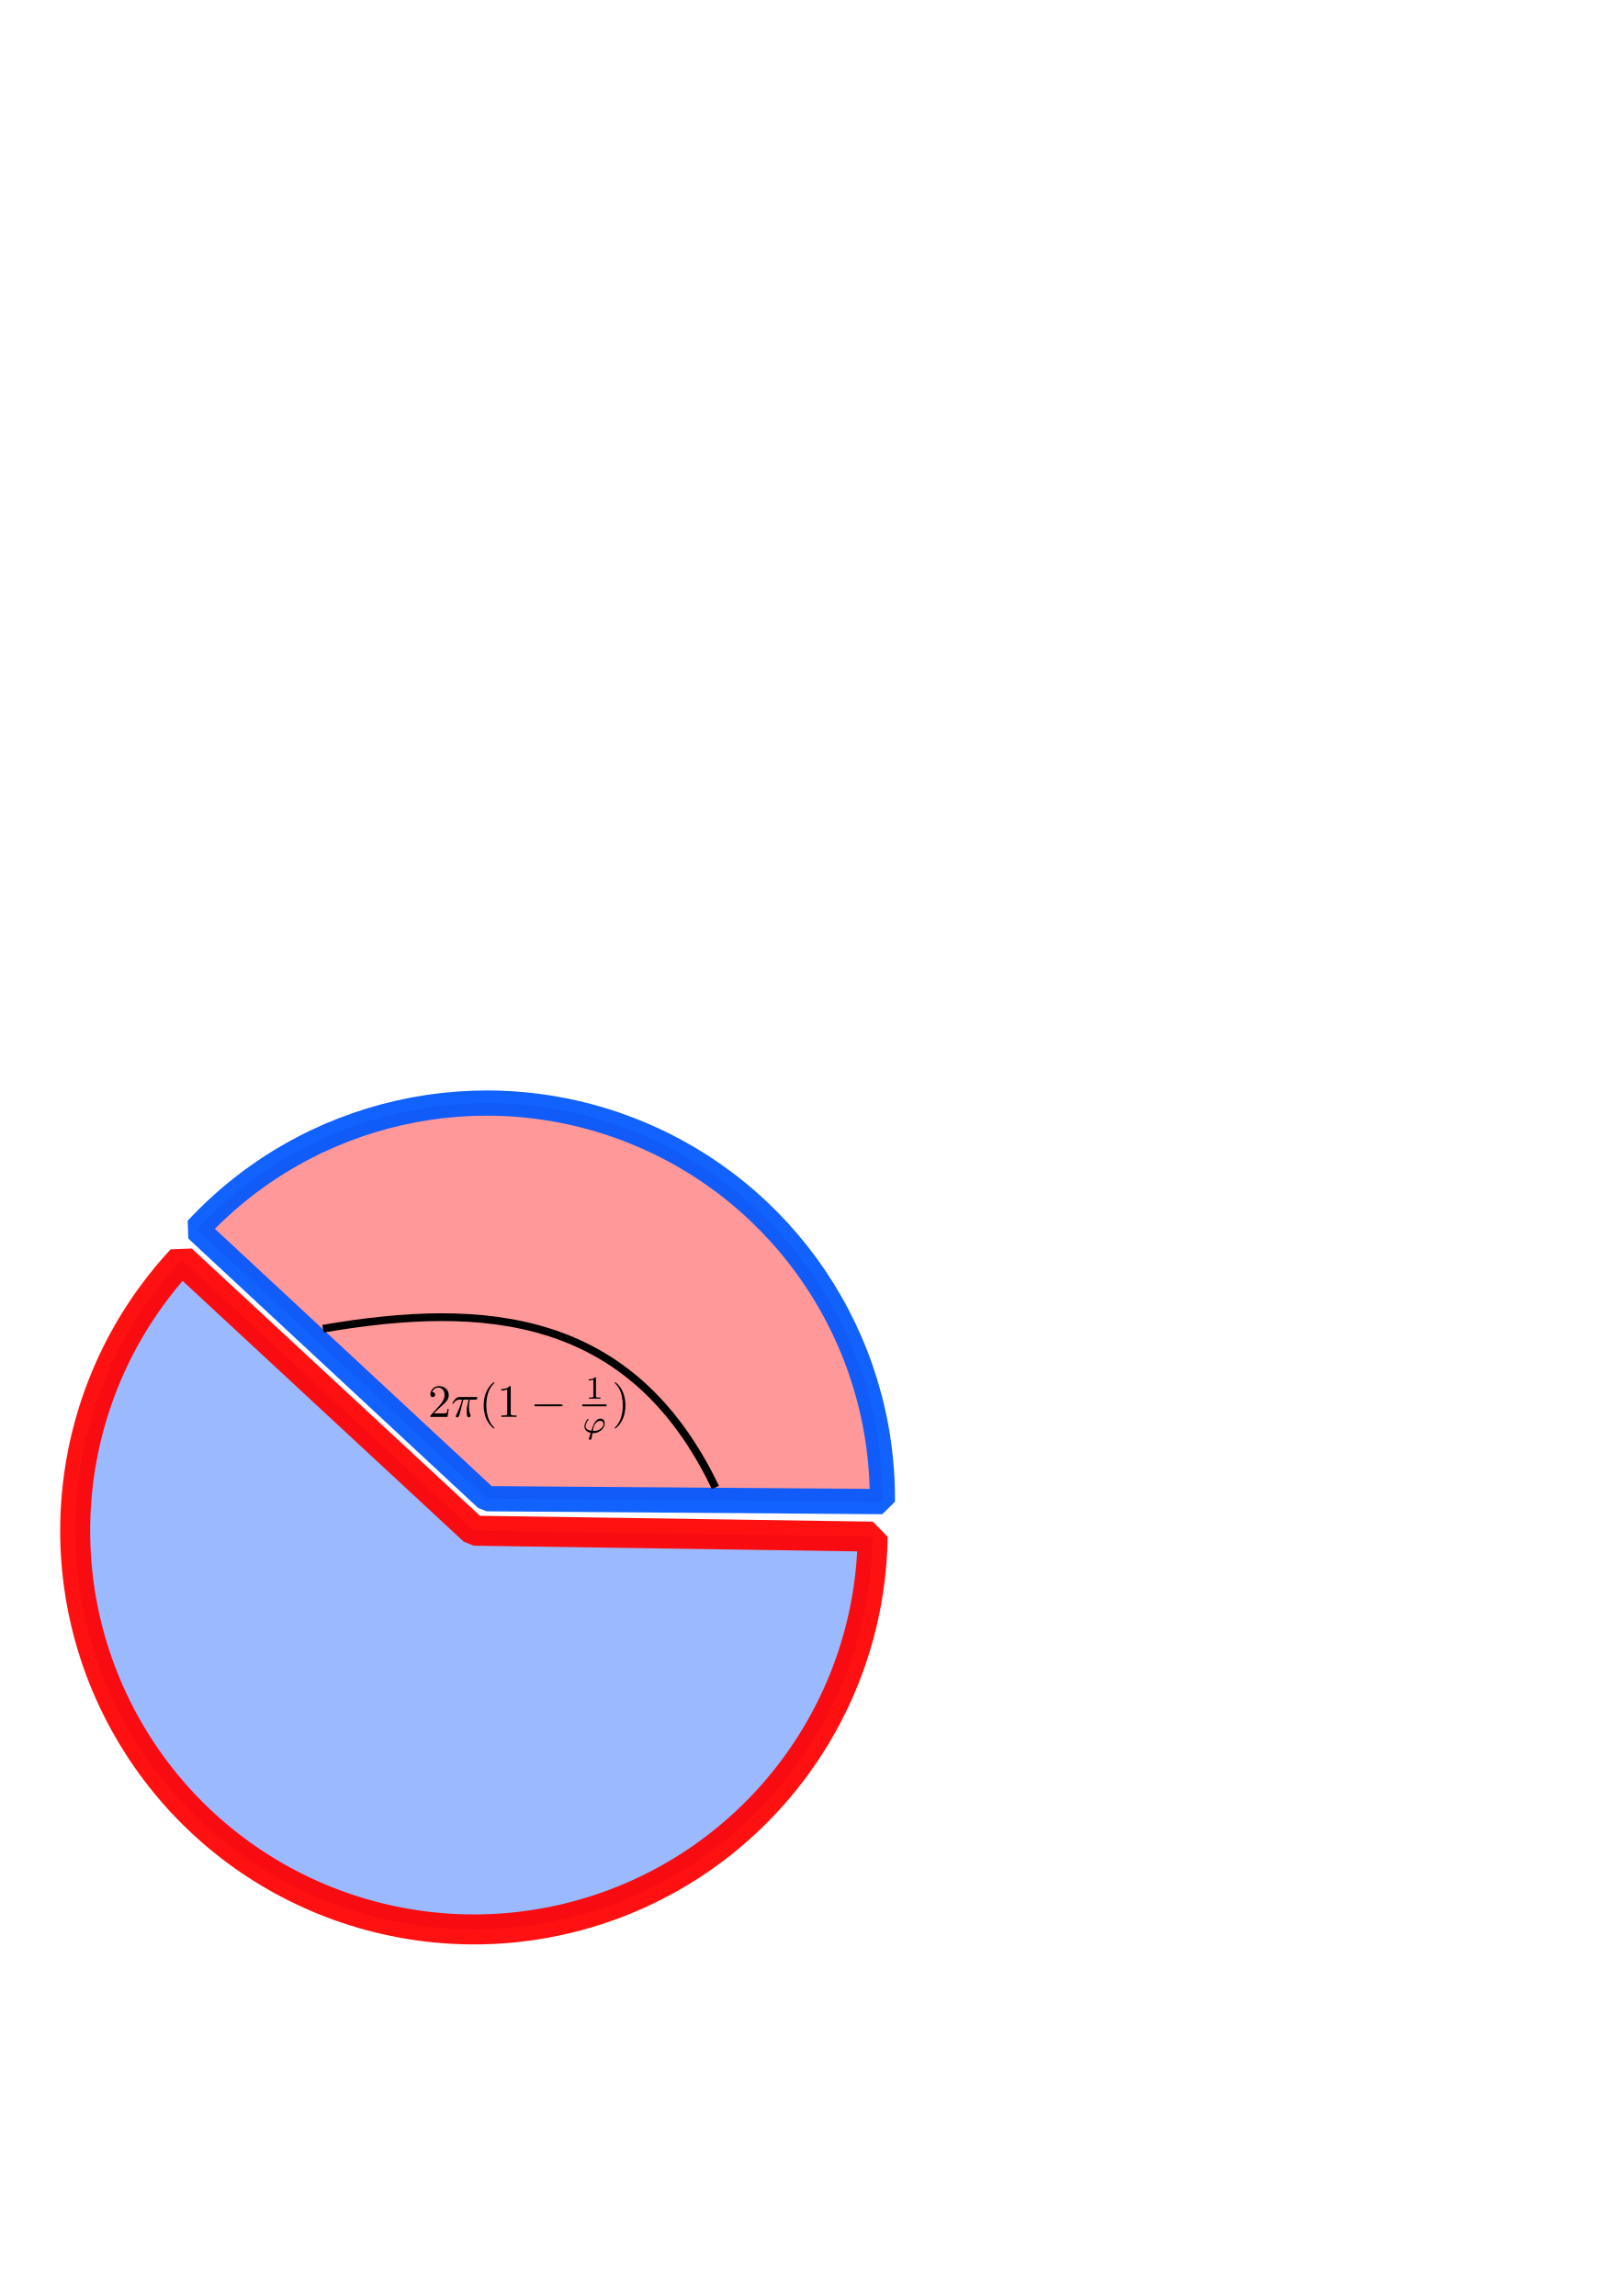
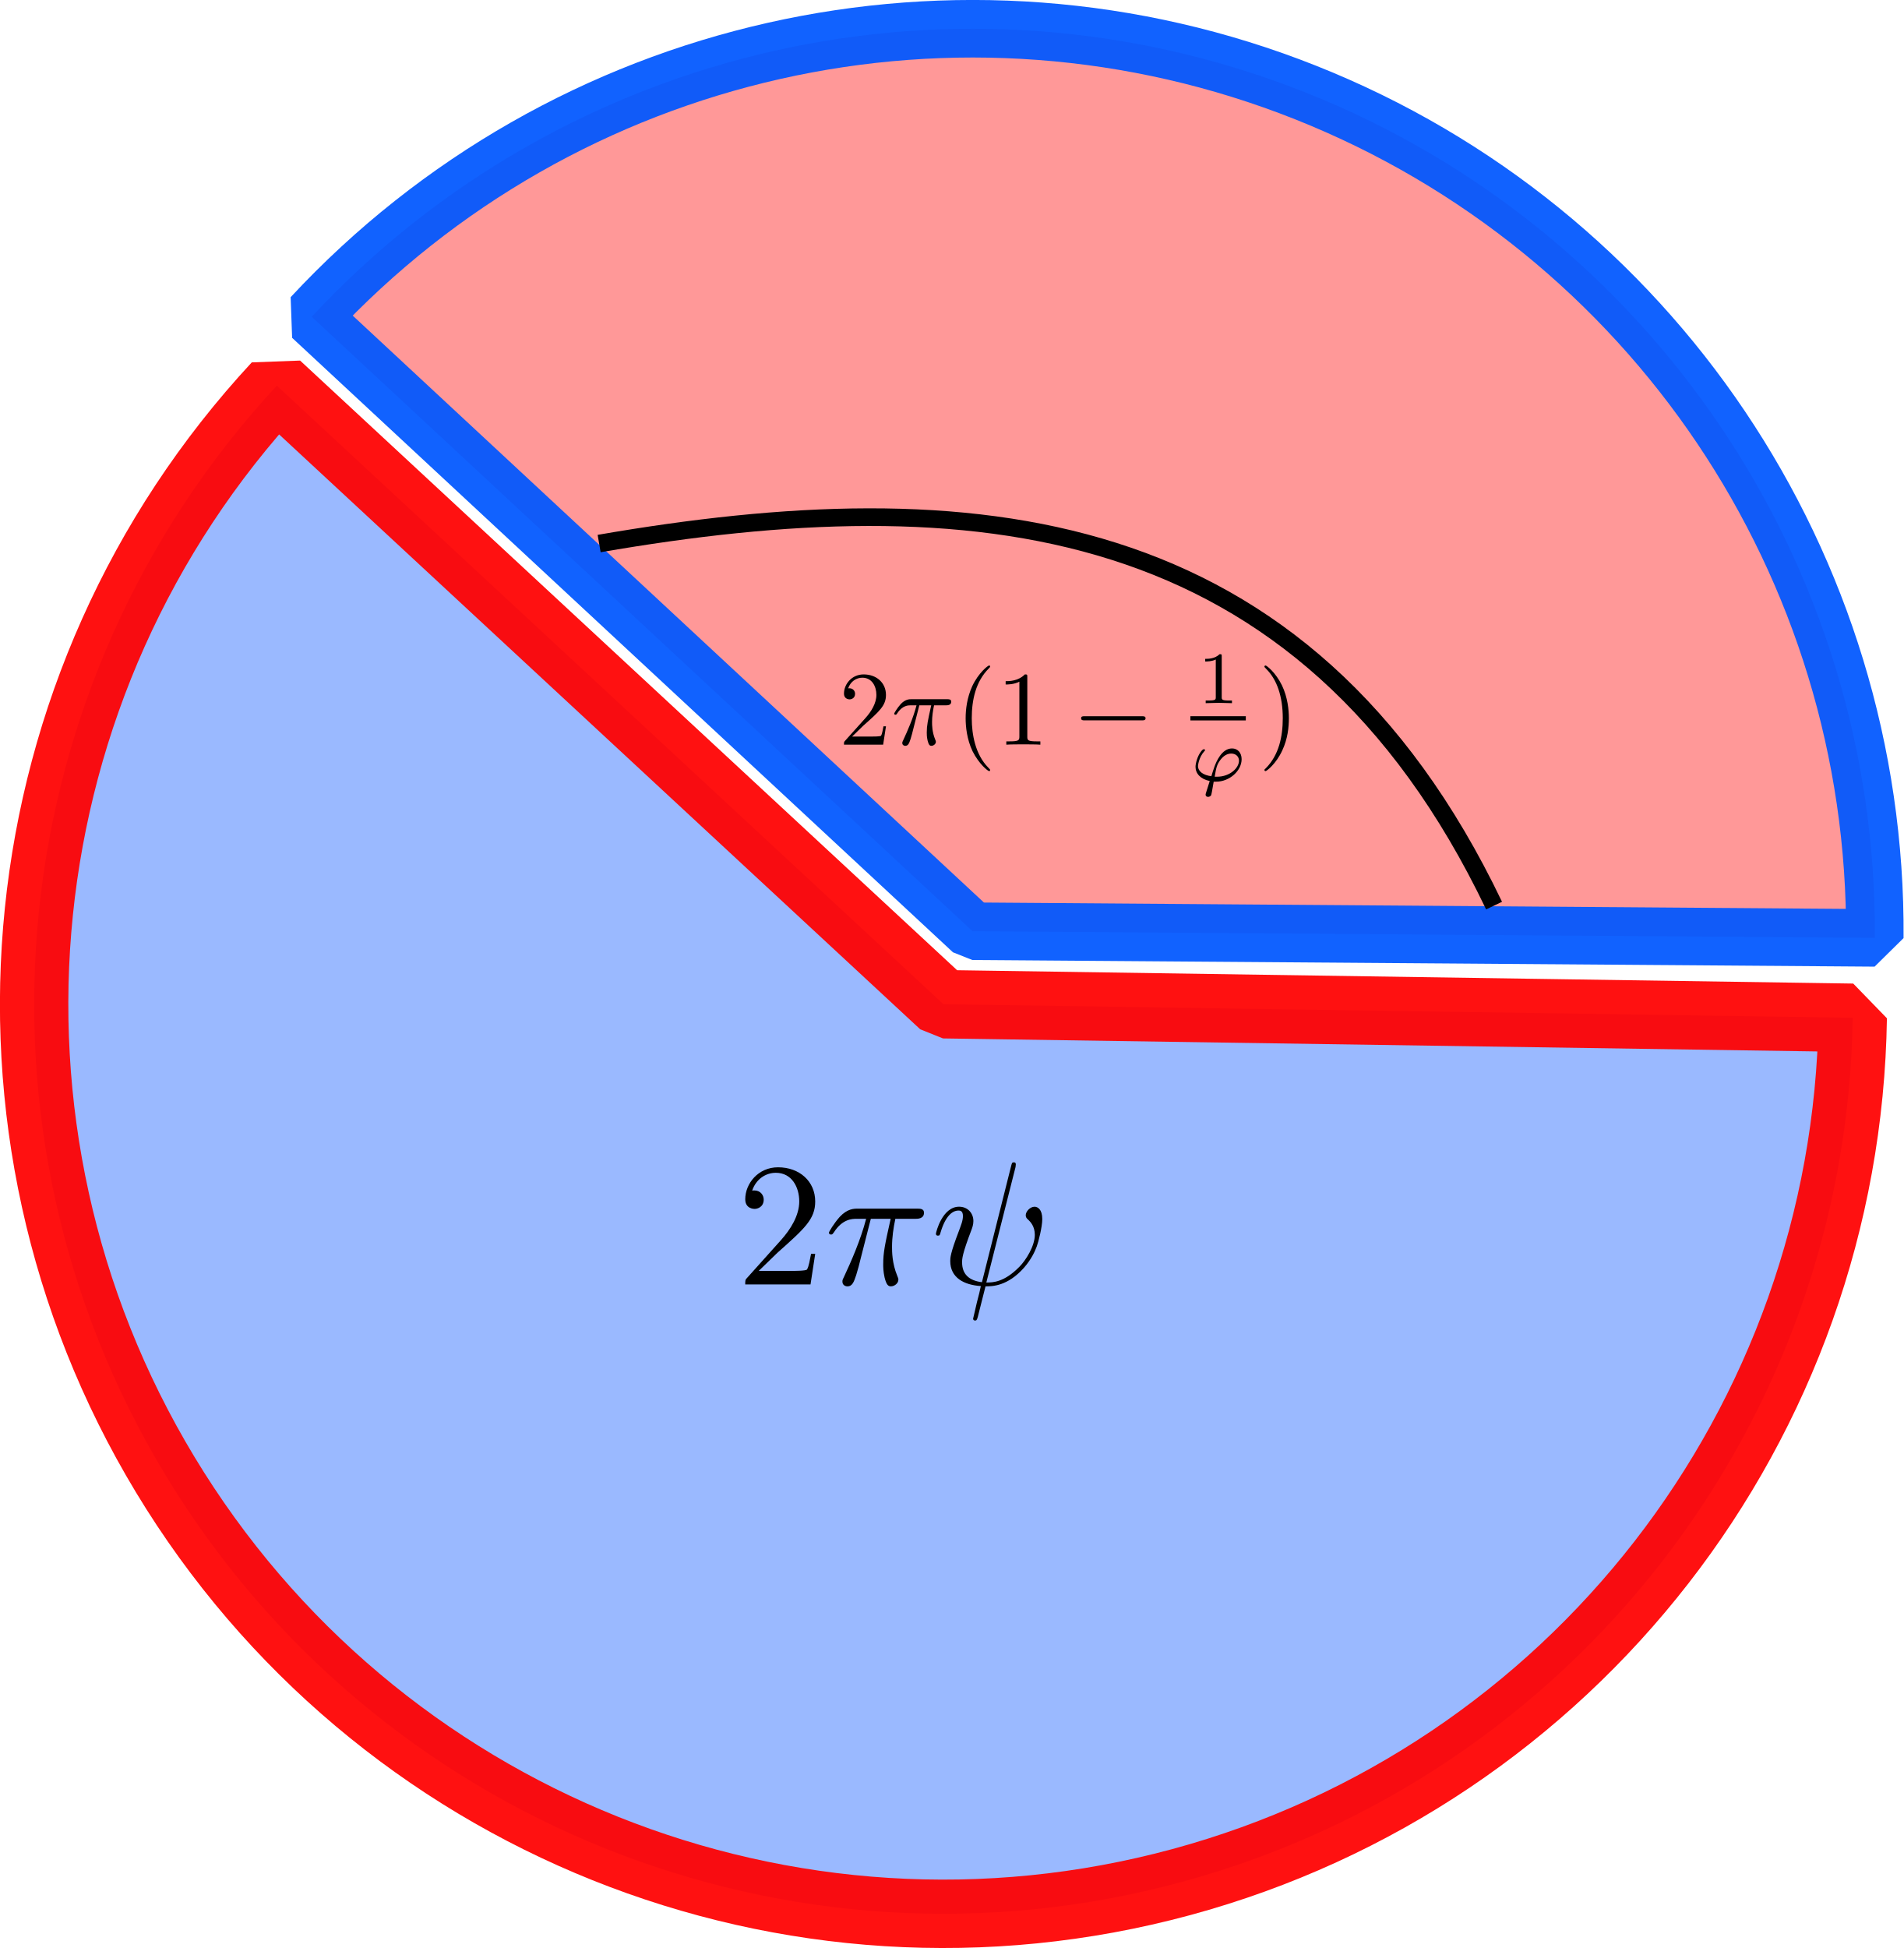
- <svg xmlns="http://www.w3.org/2000/svg" xmlns:xlink="http://www.w3.org/1999/xlink" width="210mm" height="297mm" viewBox="0 0 210 297" version="1.1" id="svg21980">
+ <svg xmlns="http://www.w3.org/2000/svg" xmlns:xlink="http://www.w3.org/1999/xlink" width="107.963mm" height="110.461mm" viewBox="0 0 107.963 110.461" version="1.1" id="svg21980">
  <defs id="defs21974">
    <g id="g6344">
      <symbol overflow="visible" id="symbol8084">
-         <path style="stroke:none;" d="" id="path8052" />
+         <path style="stroke:none" d="" id="path8052" />
      </symbol>
      <symbol overflow="visible" id="symbol5931">
-         <path style="stroke:none;" d="M 1.266 -0.766 L 2.328 -1.797 C 3.875 -3.172 4.469 -3.703 4.469 -4.703 C 4.469 -5.844 3.578 -6.641 2.359 -6.641 C 1.234 -6.641 0.5 -5.719 0.5 -4.828 C 0.5 -4.281 1 -4.281 1.031 -4.281 C 1.203 -4.281 1.547 -4.391 1.547 -4.812 C 1.547 -5.062 1.359 -5.328 1.016 -5.328 C 0.938 -5.328 0.922 -5.328 0.891 -5.312 C 1.109 -5.969 1.656 -6.328 2.234 -6.328 C 3.141 -6.328 3.562 -5.516 3.562 -4.703 C 3.562 -3.906 3.078 -3.125 2.516 -2.5 L 0.609 -0.375 C 0.5 -0.266 0.5 -0.234 0.5 0 L 4.203 0 L 4.469 -1.734 L 4.234 -1.734 C 4.172 -1.438 4.109 -1 4 -0.844 C 3.938 -0.766 3.281 -0.766 3.062 -0.766 Z M 1.266 -0.766 " id="path5648" />
+         <path style="stroke:none" d="m 1.266,-0.766 1.062,-1.031 c 1.547,-1.375 2.141,-1.906 2.141,-2.906 0,-1.141 -0.891,-1.938 -2.109,-1.938 -1.125,0 -1.859,0.922 -1.859,1.812 0,0.547 0.5,0.547 0.531,0.547 0.172,0 0.516,-0.109 0.516,-0.531 0,-0.25 -0.188,-0.516 -0.531,-0.516 -0.078,0 -0.094,0 -0.125,0.016 0.219,-0.656 0.766,-1.016 1.344,-1.016 0.906,0 1.328,0.812 1.328,1.625 C 3.562,-3.906 3.078,-3.125 2.516,-2.5 l -1.906,2.125 C 0.5,-0.266 0.5,-0.234 0.5,0 H 4.203 L 4.469,-1.734 H 4.234 C 4.172,-1.438 4.109,-1 4,-0.844 3.938,-0.766 3.281,-0.766 3.062,-0.766 Z m 0,0" id="path5648" />
      </symbol>
      <symbol overflow="visible" id="symbol7786">
-         <path style="stroke:none;" d="M 3.297 2.391 C 3.297 2.359 3.297 2.344 3.125 2.172 C 1.891 0.922 1.562 -0.969 1.562 -2.5 C 1.562 -4.234 1.938 -5.969 3.172 -7.203 C 3.297 -7.328 3.297 -7.344 3.297 -7.375 C 3.297 -7.453 3.266 -7.484 3.203 -7.484 C 3.094 -7.484 2.203 -6.797 1.609 -5.531 C 1.109 -4.438 0.984 -3.328 0.984 -2.5 C 0.984 -1.719 1.094 -0.516 1.641 0.625 C 2.25 1.844 3.094 2.5 3.203 2.5 C 3.266 2.5 3.297 2.469 3.297 2.391 Z M 3.297 2.391 " id="path2266" />
+         <path style="stroke:none" d="m 3.297,2.391 c 0,-0.031 0,-0.047 -0.172,-0.219 C 1.891,0.922 1.562,-0.969 1.562,-2.5 c 0,-1.734 0.375,-3.469 1.609,-4.703 0.125,-0.125 0.125,-0.141 0.125,-0.172 0,-0.078 -0.031,-0.109 -0.094,-0.109 -0.109,0 -1,0.688 -1.594,1.953 -0.5,1.094 -0.625,2.203 -0.625,3.031 0,0.781 0.109,1.984 0.656,3.125 C 2.25,1.844 3.094,2.5 3.203,2.5 c 0.062,0 0.094,-0.031 0.094,-0.109 z m 0,0" id="path2266" />
      </symbol>
      <symbol overflow="visible" id="symbol6897">
-         <path style="stroke:none;" d="M 2.938 -6.375 C 2.938 -6.625 2.938 -6.641 2.703 -6.641 C 2.078 -6 1.203 -6 0.891 -6 L 0.891 -5.688 C 1.094 -5.688 1.672 -5.688 2.188 -5.953 L 2.188 -0.781 C 2.188 -0.422 2.156 -0.312 1.266 -0.312 L 0.953 -0.312 L 0.953 0 C 1.297 -0.031 2.156 -0.031 2.562 -0.031 C 2.953 -0.031 3.828 -0.031 4.172 0 L 4.172 -0.312 L 3.859 -0.312 C 2.953 -0.312 2.938 -0.422 2.938 -0.781 Z M 2.938 -6.375 " id="path7783" />
+         <path style="stroke:none" d="m 2.938,-6.375 c 0,-0.25 0,-0.266 -0.234,-0.266 C 2.078,-6 1.203,-6 0.891,-6 v 0.312 c 0.203,0 0.781,0 1.297,-0.266 v 5.172 c 0,0.359 -0.031,0.469 -0.922,0.469 h -0.312 V 0 c 0.344,-0.031 1.203,-0.031 1.609,-0.031 0.391,0 1.266,0 1.609,0.031 v -0.312 h -0.312 c -0.906,0 -0.922,-0.109 -0.922,-0.469 z m 0,0" id="path7783" />
      </symbol>
      <symbol overflow="visible" id="symbol9841">
-         <path style="stroke:none;" d="M 2.875 -2.5 C 2.875 -3.266 2.766 -4.469 2.219 -5.609 C 1.625 -6.828 0.766 -7.484 0.672 -7.484 C 0.609 -7.484 0.562 -7.438 0.562 -7.375 C 0.562 -7.344 0.562 -7.328 0.75 -7.141 C 1.734 -6.156 2.297 -4.578 2.297 -2.5 C 2.297 -0.781 1.938 0.969 0.703 2.219 C 0.562 2.344 0.562 2.359 0.562 2.391 C 0.562 2.453 0.609 2.5 0.672 2.5 C 0.766 2.5 1.672 1.812 2.25 0.547 C 2.766 -0.547 2.875 -1.656 2.875 -2.5 Z M 2.875 -2.5 " id="path5122" />
+         <path style="stroke:none" d="m 2.875,-2.5 c 0,-0.766 -0.109,-1.969 -0.656,-3.109 -0.594,-1.219 -1.453,-1.875 -1.547,-1.875 -0.062,0 -0.109,0.047 -0.109,0.109 0,0.031 0,0.047 0.188,0.234 0.984,0.984 1.547,2.562 1.547,4.641 0,1.719 -0.359,3.469 -1.594,4.719 C 0.562,2.344 0.562,2.359 0.562,2.391 0.562,2.453 0.609,2.5 0.672,2.5 0.766,2.5 1.672,1.812 2.25,0.547 2.766,-0.547 2.875,-1.656 2.875,-2.5 Z m 0,0" id="path5122" />
      </symbol>
      <symbol overflow="visible" id="symbol9189">
-         <path style="stroke:none;" d="" id="path1552" />
+         <path style="stroke:none" d="" id="path1552" />
      </symbol>
      <symbol overflow="visible" id="symbol1195">
-         <path style="stroke:none;" d="M 2.641 -3.719 L 3.766 -3.719 C 3.438 -2.25 3.344 -1.812 3.344 -1.141 C 3.344 -1 3.344 -0.734 3.422 -0.391 C 3.531 0.047 3.641 0.109 3.781 0.109 C 3.984 0.109 4.203 -0.062 4.203 -0.266 C 4.203 -0.328 4.203 -0.344 4.141 -0.484 C 3.844 -1.203 3.844 -1.859 3.844 -2.141 C 3.844 -2.656 3.922 -3.203 4.031 -3.719 L 5.156 -3.719 C 5.297 -3.719 5.656 -3.719 5.656 -4.062 C 5.656 -4.297 5.438 -4.297 5.25 -4.297 L 1.906 -4.297 C 1.688 -4.297 1.312 -4.297 0.875 -3.828 C 0.531 -3.438 0.266 -2.984 0.266 -2.938 C 0.266 -2.922 0.266 -2.828 0.391 -2.828 C 0.469 -2.828 0.484 -2.875 0.547 -2.953 C 1.031 -3.719 1.609 -3.719 1.812 -3.719 L 2.375 -3.719 C 2.062 -2.516 1.531 -1.312 1.109 -0.406 C 1.031 -0.25 1.031 -0.234 1.031 -0.156 C 1.031 0.031 1.188 0.109 1.312 0.109 C 1.609 0.109 1.688 -0.172 1.812 -0.531 C 1.953 -1 1.953 -1.016 2.078 -1.516 Z M 2.641 -3.719 " id="path9177" />
+         <path style="stroke:none" d="m 2.641,-3.719 h 1.125 C 3.438,-2.25 3.344,-1.812 3.344,-1.141 c 0,0.141 0,0.406 0.078,0.75 0.109,0.438 0.219,0.5 0.359,0.5 0.203,0 0.422,-0.172 0.422,-0.375 0,-0.062 0,-0.078 -0.062,-0.219 -0.297,-0.719 -0.297,-1.375 -0.297,-1.656 0,-0.516 0.078,-1.062 0.188,-1.578 h 1.125 c 0.141,0 0.5,0 0.5,-0.344 0,-0.234 -0.219,-0.234 -0.406,-0.234 H 1.906 c -0.219,0 -0.594,0 -1.031,0.469 -0.344,0.391 -0.609,0.844 -0.609,0.891 0,0.016 0,0.109 0.125,0.109 0.078,0 0.094,-0.047 0.156,-0.125 C 1.031,-3.719 1.609,-3.719 1.812,-3.719 H 2.375 C 2.062,-2.516 1.531,-1.312 1.109,-0.406 1.031,-0.25 1.031,-0.234 1.031,-0.156 c 0,0.188 0.156,0.266 0.281,0.266 0.297,0 0.375,-0.281 0.5,-0.641 C 1.953,-1 1.953,-1.016 2.078,-1.516 Z m 0,0" id="path9177" />
      </symbol>
      <symbol overflow="visible" id="symbol7133">
-         <path style="stroke:none;" d="" id="path3546" />
+         <path style="stroke:none" d="" id="path3546" />
      </symbol>
      <symbol overflow="visible" id="symbol4118">
-         <path style="stroke:none;" d="M 6.562 -2.297 C 6.734 -2.297 6.922 -2.297 6.922 -2.5 C 6.922 -2.688 6.734 -2.688 6.562 -2.688 L 1.172 -2.688 C 1 -2.688 0.828 -2.688 0.828 -2.5 C 0.828 -2.297 1 -2.297 1.172 -2.297 Z M 6.562 -2.297 " id="path4532" />
+         <path style="stroke:none" d="m 6.562,-2.297 c 0.172,0 0.359,0 0.359,-0.203 0,-0.188 -0.188,-0.188 -0.359,-0.188 H 1.172 c -0.172,0 -0.344,0 -0.344,0.188 0,0.203 0.172,0.203 0.344,0.203 z m 0,0" id="path4532" />
      </symbol>
      <symbol overflow="visible" id="symbol8452">
-         <path style="stroke:none;" d="" id="path1932" />
+         <path style="stroke:none" d="" id="path1932" />
      </symbol>
      <symbol overflow="visible" id="symbol8493">
-         <path style="stroke:none;" d="M 2.328 -4.438 C 2.328 -4.625 2.328 -4.625 2.125 -4.625 C 1.672 -4.188 1.047 -4.188 0.766 -4.188 L 0.766 -3.938 C 0.922 -3.938 1.391 -3.938 1.766 -4.125 L 1.766 -0.578 C 1.766 -0.344 1.766 -0.25 1.078 -0.25 L 0.812 -0.25 L 0.812 0 C 0.938 0 1.797 -0.031 2.047 -0.031 C 2.266 -0.031 3.141 0 3.297 0 L 3.297 -0.25 L 3.031 -0.25 C 2.328 -0.25 2.328 -0.344 2.328 -0.578 Z M 2.328 -4.438 " id="path7484" />
+         <path style="stroke:none" d="m 2.328,-4.438 c 0,-0.188 0,-0.188 -0.203,-0.188 -0.453,0.438 -1.078,0.438 -1.359,0.438 v 0.25 c 0.156,0 0.625,0 1,-0.188 v 3.547 c 0,0.234 0,0.328 -0.688,0.328 H 0.812 V 0 c 0.125,0 0.984,-0.031 1.234,-0.031 0.219,0 1.094,0.031 1.25,0.031 V -0.25 H 3.031 c -0.703,0 -0.703,-0.094 -0.703,-0.328 z m 0,0" id="path7484" />
      </symbol>
      <symbol overflow="visible" id="symbol9560">
-         <path style="stroke:none;" d="" id="path2652" />
+         <path style="stroke:none" d="" id="path2652" />
      </symbol>
      <symbol overflow="visible" id="symbol9686">
-         <path style="stroke:none;" d="M 2.203 0.062 C 2.281 0.062 2.359 0.062 2.438 0.062 C 3.688 0.062 4.844 -0.953 4.844 -2.062 C 4.844 -2.672 4.469 -3.078 3.938 -3.078 C 2.969 -3.078 2.453 -1.844 2.266 -1.328 C 2.172 -1.062 2.016 -0.578 1.984 -0.453 C 1.219 -0.547 0.719 -0.906 0.719 -1.422 C 0.719 -1.422 0.766 -2.203 1.328 -2.828 C 1.375 -2.875 1.391 -2.891 1.391 -2.922 C 1.391 -3 1.297 -3 1.281 -3 C 1.219 -3 1.188 -3 1.047 -2.844 C 0.656 -2.375 0.484 -1.641 0.484 -1.344 C 0.484 -0.719 0.938 -0.188 1.828 0 C 1.484 1.094 1.438 1.219 1.438 1.281 C 1.438 1.469 1.609 1.5 1.672 1.5 C 1.75 1.5 1.891 1.453 1.953 1.359 C 2 1.25 2.062 0.891 2.203 0.062 Z M 2.297 -0.406 C 2.438 -1.219 2.484 -1.531 2.828 -1.984 C 3.141 -2.406 3.5 -2.594 3.859 -2.594 C 4.328 -2.594 4.594 -2.281 4.594 -1.922 C 4.594 -1.219 3.719 -0.406 2.516 -0.406 C 2.453 -0.406 2.359 -0.406 2.297 -0.406 Z M 2.297 -0.406 " id="path525" />
+         <path style="stroke:none" d="m 2.203,0.062 c 0.078,0 0.156,0 0.234,0 1.25,0 2.406,-1.016 2.406,-2.125 0,-0.609 -0.375,-1.016 -0.906,-1.016 -0.969,0 -1.484,1.234 -1.672,1.75 -0.094,0.266 -0.25,0.75 -0.281,0.875 C 1.219,-0.547 0.719,-0.906 0.719,-1.422 c 0,0 0.047,-0.781 0.609,-1.406 0.047,-0.047 0.062,-0.062 0.062,-0.094 C 1.391,-3 1.297,-3 1.281,-3 c -0.062,0 -0.094,0 -0.234,0.156 -0.391,0.469 -0.562,1.203 -0.562,1.5 0,0.625 0.453,1.156 1.344,1.344 C 1.484,1.094 1.438,1.219 1.438,1.281 1.438,1.469 1.609,1.5 1.672,1.5 1.75,1.5 1.891,1.453 1.953,1.359 2,1.25 2.062,0.891 2.203,0.062 Z m 0.094,-0.469 c 0.141,-0.812 0.188,-1.125 0.531,-1.578 C 3.141,-2.406 3.5,-2.594 3.859,-2.594 c 0.469,0 0.734,0.312 0.734,0.672 0,0.703 -0.875,1.516 -2.078,1.516 -0.062,0 -0.156,0 -0.219,0 z m 0,0" id="path525" />
+       </symbol>
+     </g>
+     <g id="g9022">
+       <symbol overflow="visible" id="symbol6567">
+         <path style="stroke:none" d="" id="path3092" />
+       </symbol>
+       <symbol overflow="visible" id="symbol1646">
+         <path style="stroke:none" d="m 1.266,-0.766 1.062,-1.031 c 1.547,-1.375 2.141,-1.906 2.141,-2.906 0,-1.141 -0.891,-1.938 -2.109,-1.938 -1.125,0 -1.859,0.922 -1.859,1.812 0,0.547 0.5,0.547 0.531,0.547 0.172,0 0.516,-0.109 0.516,-0.531 0,-0.25 -0.188,-0.516 -0.531,-0.516 -0.078,0 -0.094,0 -0.125,0.016 0.219,-0.656 0.766,-1.016 1.344,-1.016 0.906,0 1.328,0.812 1.328,1.625 C 3.562,-3.906 3.078,-3.125 2.516,-2.5 l -1.906,2.125 C 0.5,-0.266 0.5,-0.234 0.5,0 H 4.203 L 4.469,-1.734 H 4.234 C 4.172,-1.438 4.109,-1 4,-0.844 3.938,-0.766 3.281,-0.766 3.062,-0.766 Z m 0,0" id="path256" />
+       </symbol>
+       <symbol overflow="visible" id="symbol7852">
+         <path style="stroke:none" d="" id="path2472" />
+       </symbol>
+       <symbol overflow="visible" id="symbol3760">
+         <path style="stroke:none" d="m 2.641,-3.719 h 1.125 C 3.438,-2.25 3.344,-1.812 3.344,-1.141 c 0,0.141 0,0.406 0.078,0.75 0.109,0.438 0.219,0.5 0.359,0.5 0.203,0 0.422,-0.172 0.422,-0.375 0,-0.062 0,-0.078 -0.062,-0.219 -0.297,-0.719 -0.297,-1.375 -0.297,-1.656 0,-0.516 0.078,-1.062 0.188,-1.578 h 1.125 c 0.141,0 0.5,0 0.5,-0.344 0,-0.234 -0.219,-0.234 -0.406,-0.234 H 1.906 c -0.219,0 -0.594,0 -1.031,0.469 -0.344,0.391 -0.609,0.844 -0.609,0.891 0,0.016 0,0.109 0.125,0.109 0.078,0 0.094,-0.047 0.156,-0.125 C 1.031,-3.719 1.609,-3.719 1.812,-3.719 H 2.375 C 2.062,-2.516 1.531,-1.312 1.109,-0.406 1.031,-0.25 1.031,-0.234 1.031,-0.156 c 0,0.188 0.156,0.266 0.281,0.266 0.297,0 0.375,-0.281 0.5,-0.641 C 1.953,-1 1.953,-1.016 2.078,-1.516 Z m 0,0" id="path9936" />
+       </symbol>
+       <symbol overflow="visible" id="symbol4064">
+         <path style="stroke:none" d="m 4.812,-6.656 c 0,-0.047 0.016,-0.109 0.016,-0.156 0,-0.094 -0.062,-0.109 -0.109,-0.109 -0.109,0 -0.109,0.031 -0.156,0.203 L 2.906,-0.125 c -0.75,-0.094 -1.125,-0.469 -1.125,-1.125 0,-0.203 0,-0.453 0.531,-1.844 0.047,-0.125 0.109,-0.297 0.109,-0.5 0,-0.438 -0.312,-0.812 -0.812,-0.812 -0.953,0 -1.312,1.453 -1.312,1.531 0,0.109 0.094,0.109 0.109,0.109 0.109,0 0.109,-0.031 0.156,-0.188 0.281,-0.938 0.672,-1.234 1.016,-1.234 0.078,0 0.25,0 0.25,0.312 0,0.266 -0.109,0.516 -0.234,0.859 C 1.109,-1.75 1.109,-1.5 1.109,-1.328 1.109,-0.375 1.891,0.031 2.844,0.094 2.766,0.453 2.766,0.469 2.625,1 2.609,1.109 2.406,1.906 2.406,1.938 c 0,0.016 0,0.109 0.109,0.109 0.031,0 0.078,0 0.094,-0.047 0.031,-0.016 0.094,-0.266 0.125,-0.406 l 0.375,-1.484 c 0.375,0 1.25,0 2.188,-1.062 0.406,-0.469 0.609,-0.906 0.719,-1.203 0.094,-0.25 0.312,-1.109 0.312,-1.547 0,-0.562 -0.266,-0.703 -0.438,-0.703 -0.25,0 -0.5,0.266 -0.5,0.484 0,0.125 0.062,0.188 0.156,0.266 0.109,0.109 0.359,0.359 0.359,0.844 0,0.641 -0.516,1.453 -0.875,1.812 -0.875,0.891 -1.516,0.891 -1.875,0.891 z m 0,0" id="path3192" />
      </symbol>
    </g>
  </defs>
-   <g id="layer1">
+   <g id="layer1" transform="translate(-7.788608,-141.059)">
    <g id="g22683">
      <g id="g22553">
        <path style="opacity:1;fill:#ff0000;fill-opacity:0.403;stroke:#0057ff;stroke-width:3.263;stroke-linejoin:bevel;stroke-miterlimit:4;stroke-dasharray:none;stroke-dashoffset:0;stroke-opacity:0.932" id="path22543" d="m -126.928,-99.124 a 51.174,51.174 0 0 1 -32.63,47.696 51.174,51.174 0 0 1 -56.278,-13.128 l 37.734,-34.567 z" transform="rotate(-137.0867)" />
        <path style="opacity:1;fill:#004fff;fill-opacity:0.398;stroke:#ff0000;stroke-width:3.879;stroke-linejoin:bevel;stroke-miterlimit:4;stroke-dasharray:none;stroke-dashoffset:0;stroke-opacity:0.932" id="path22549" d="m 115.814,197.069 a 51.574,51.574 0 0 1 -37.358,49.576 51.574,51.574 0 0 1 -57.953,-22.246 51.574,51.574 0 0 1 5.41,-61.84 l 38.327,34.51 z" transform="rotate(0.8530087)" />
      </g>
-       <path style="fill:none;stroke:#000000;stroke-width:1;stroke-linecap:butt;stroke-linejoin:miter;stroke-opacity:1;stroke-miterlimit:4;stroke-dasharray:none" d="m 41.769,171.881 c 20.992,-3.63 39.953,-2.036 50.757,20.53" id="path22559" />
+       <path style="fill:none;stroke:#000000;stroke-width:1;stroke-linecap:butt;stroke-linejoin:miter;stroke-miterlimit:4;stroke-dasharray:none;stroke-opacity:1" d="m 41.769,171.881 c 20.992,-3.63 39.953,-2.036 50.757,20.53" id="path22559" />
      <g transform="matrix(0.5999825,0,0,0.5999825,0.2020162,134.109)" id="g22612">
        <g id="g1143">
          <g style="fill:#000000;fill-opacity:1" id="g9613">
            <use xlink:href="#symbol5931" x="91.925" y="81.963" id="use8579" width="100%" height="100%" />
          </g>
          <g style="fill:#000000;fill-opacity:1" id="g4035">
            <use xlink:href="#symbol1195" x="96.907" y="81.963" id="use5582" width="100%" height="100%" />
          </g>
          <g style="fill:#000000;fill-opacity:1" id="g4281">
            <use xlink:href="#symbol7786" x="102.943" y="81.963" id="use8197" width="100%" height="100%" />
            <use xlink:href="#symbol6897" x="106.817" y="81.963" id="use9628" width="100%" height="100%" />
          </g>
          <g style="fill:#000000;fill-opacity:1" id="g2040">
            <use xlink:href="#symbol4118" x="114.013" y="81.963" id="use2625" width="100%" height="100%" />
          </g>
          <g style="fill:#000000;fill-opacity:1" id="g9247">
            <use xlink:href="#symbol8493" x="125.805" y="78.04" id="use9582" width="100%" height="100%" />
          </g>
          <path style="fill:none;stroke:#000000;stroke-width:0.398;stroke-linecap:butt;stroke-linejoin:miter;stroke-miterlimit:10;stroke-opacity:1" d="M 8.75e-4,-6.5625e-4 H 5.239" transform="matrix(1,0,0,-1,125.171,79.472)" id="path7914" />
          <g style="fill:#000000;fill-opacity:1" id="g8263">
            <use xlink:href="#symbol9686" x="125.171" y="85.398" id="use3458" width="100%" height="100%" />
          </g>
          <g style="fill:#000000;fill-opacity:1" id="g7129">
            <use xlink:href="#symbol9841" x="131.606" y="81.963" id="use2897" width="100%" height="100%" />
          </g>
        </g>
      </g>
    </g>
+     <g transform="translate(-42.37024,131.9284)" id="g1211">
+       <g id="g7710">
+         <g style="fill:#000000;fill-opacity:1" id="g4454">
+           <use xlink:href="#symbol1646" x="91.925" y="81.963" id="use1703" width="100%" height="100%" />
+         </g>
+         <g style="fill:#000000;fill-opacity:1" id="g3606">
+           <use xlink:href="#symbol3760" x="96.907" y="81.963" id="use8426" width="100%" height="100%" />
+         </g>
+         <g style="fill:#000000;fill-opacity:1" id="g2803">
+           <use xlink:href="#symbol4064" x="102.944" y="81.963" id="use8384" width="100%" height="100%" />
+         </g>
+       </g>
+     </g>
  </g>
</svg>
